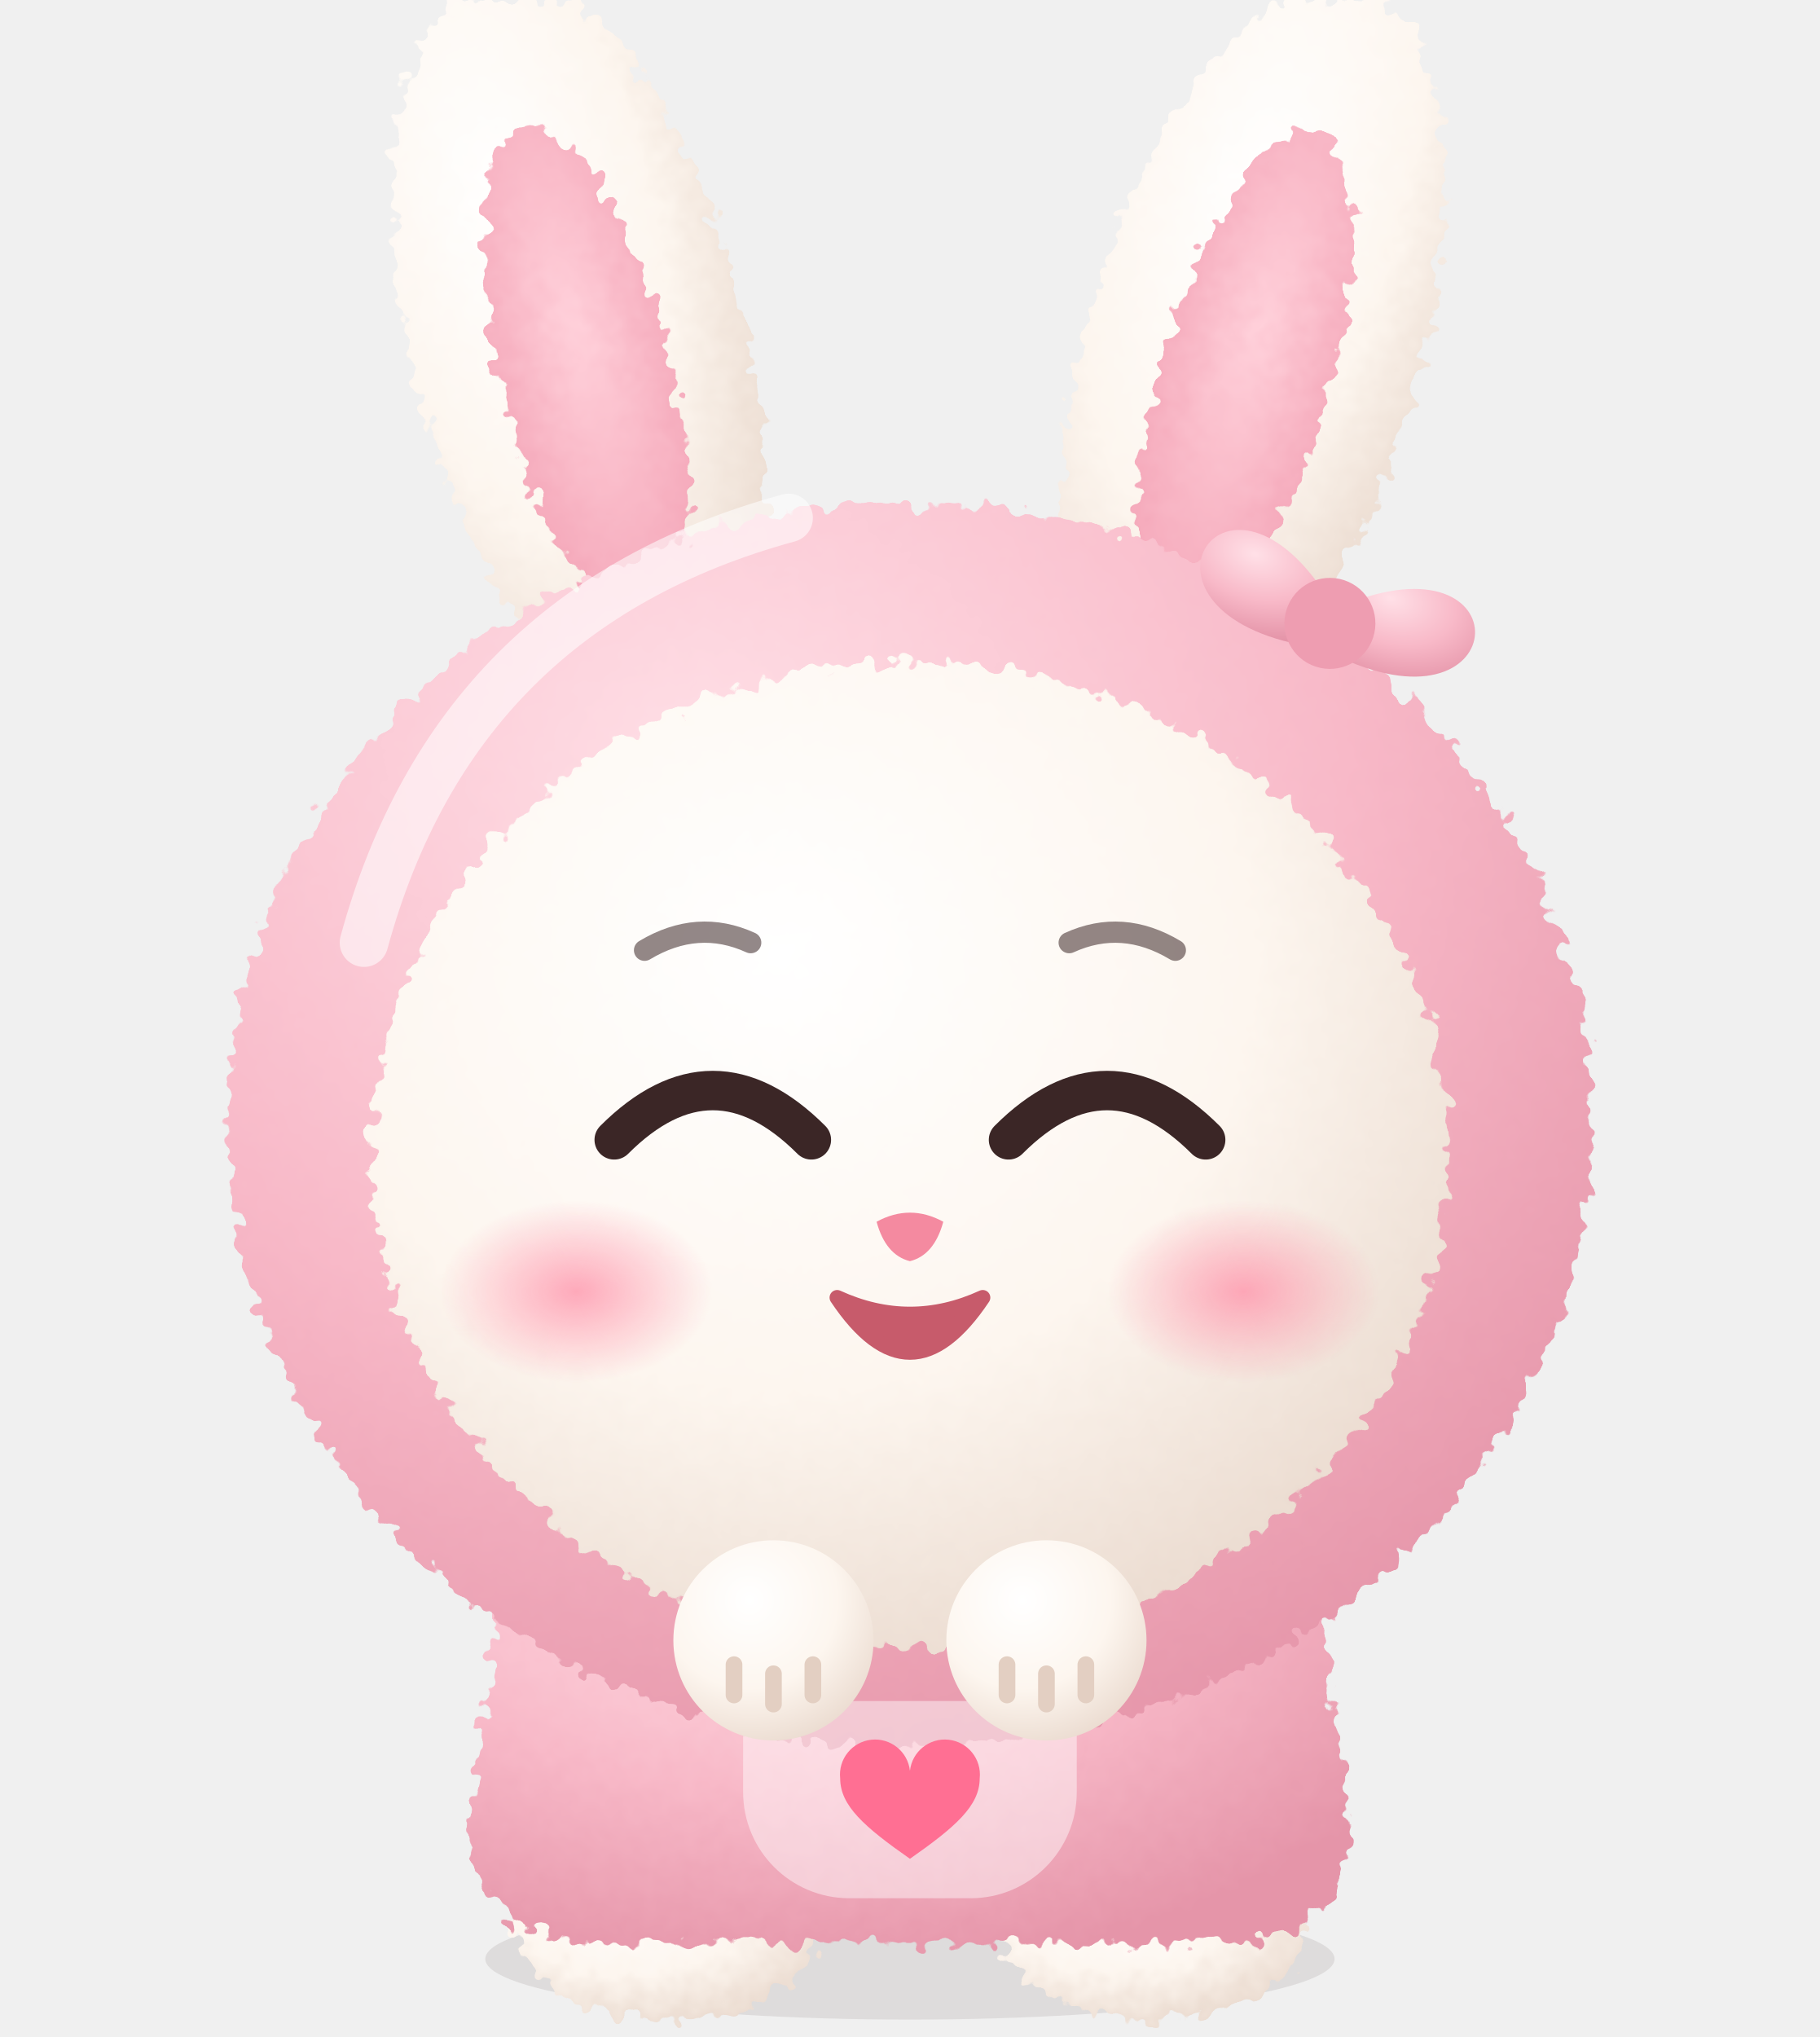
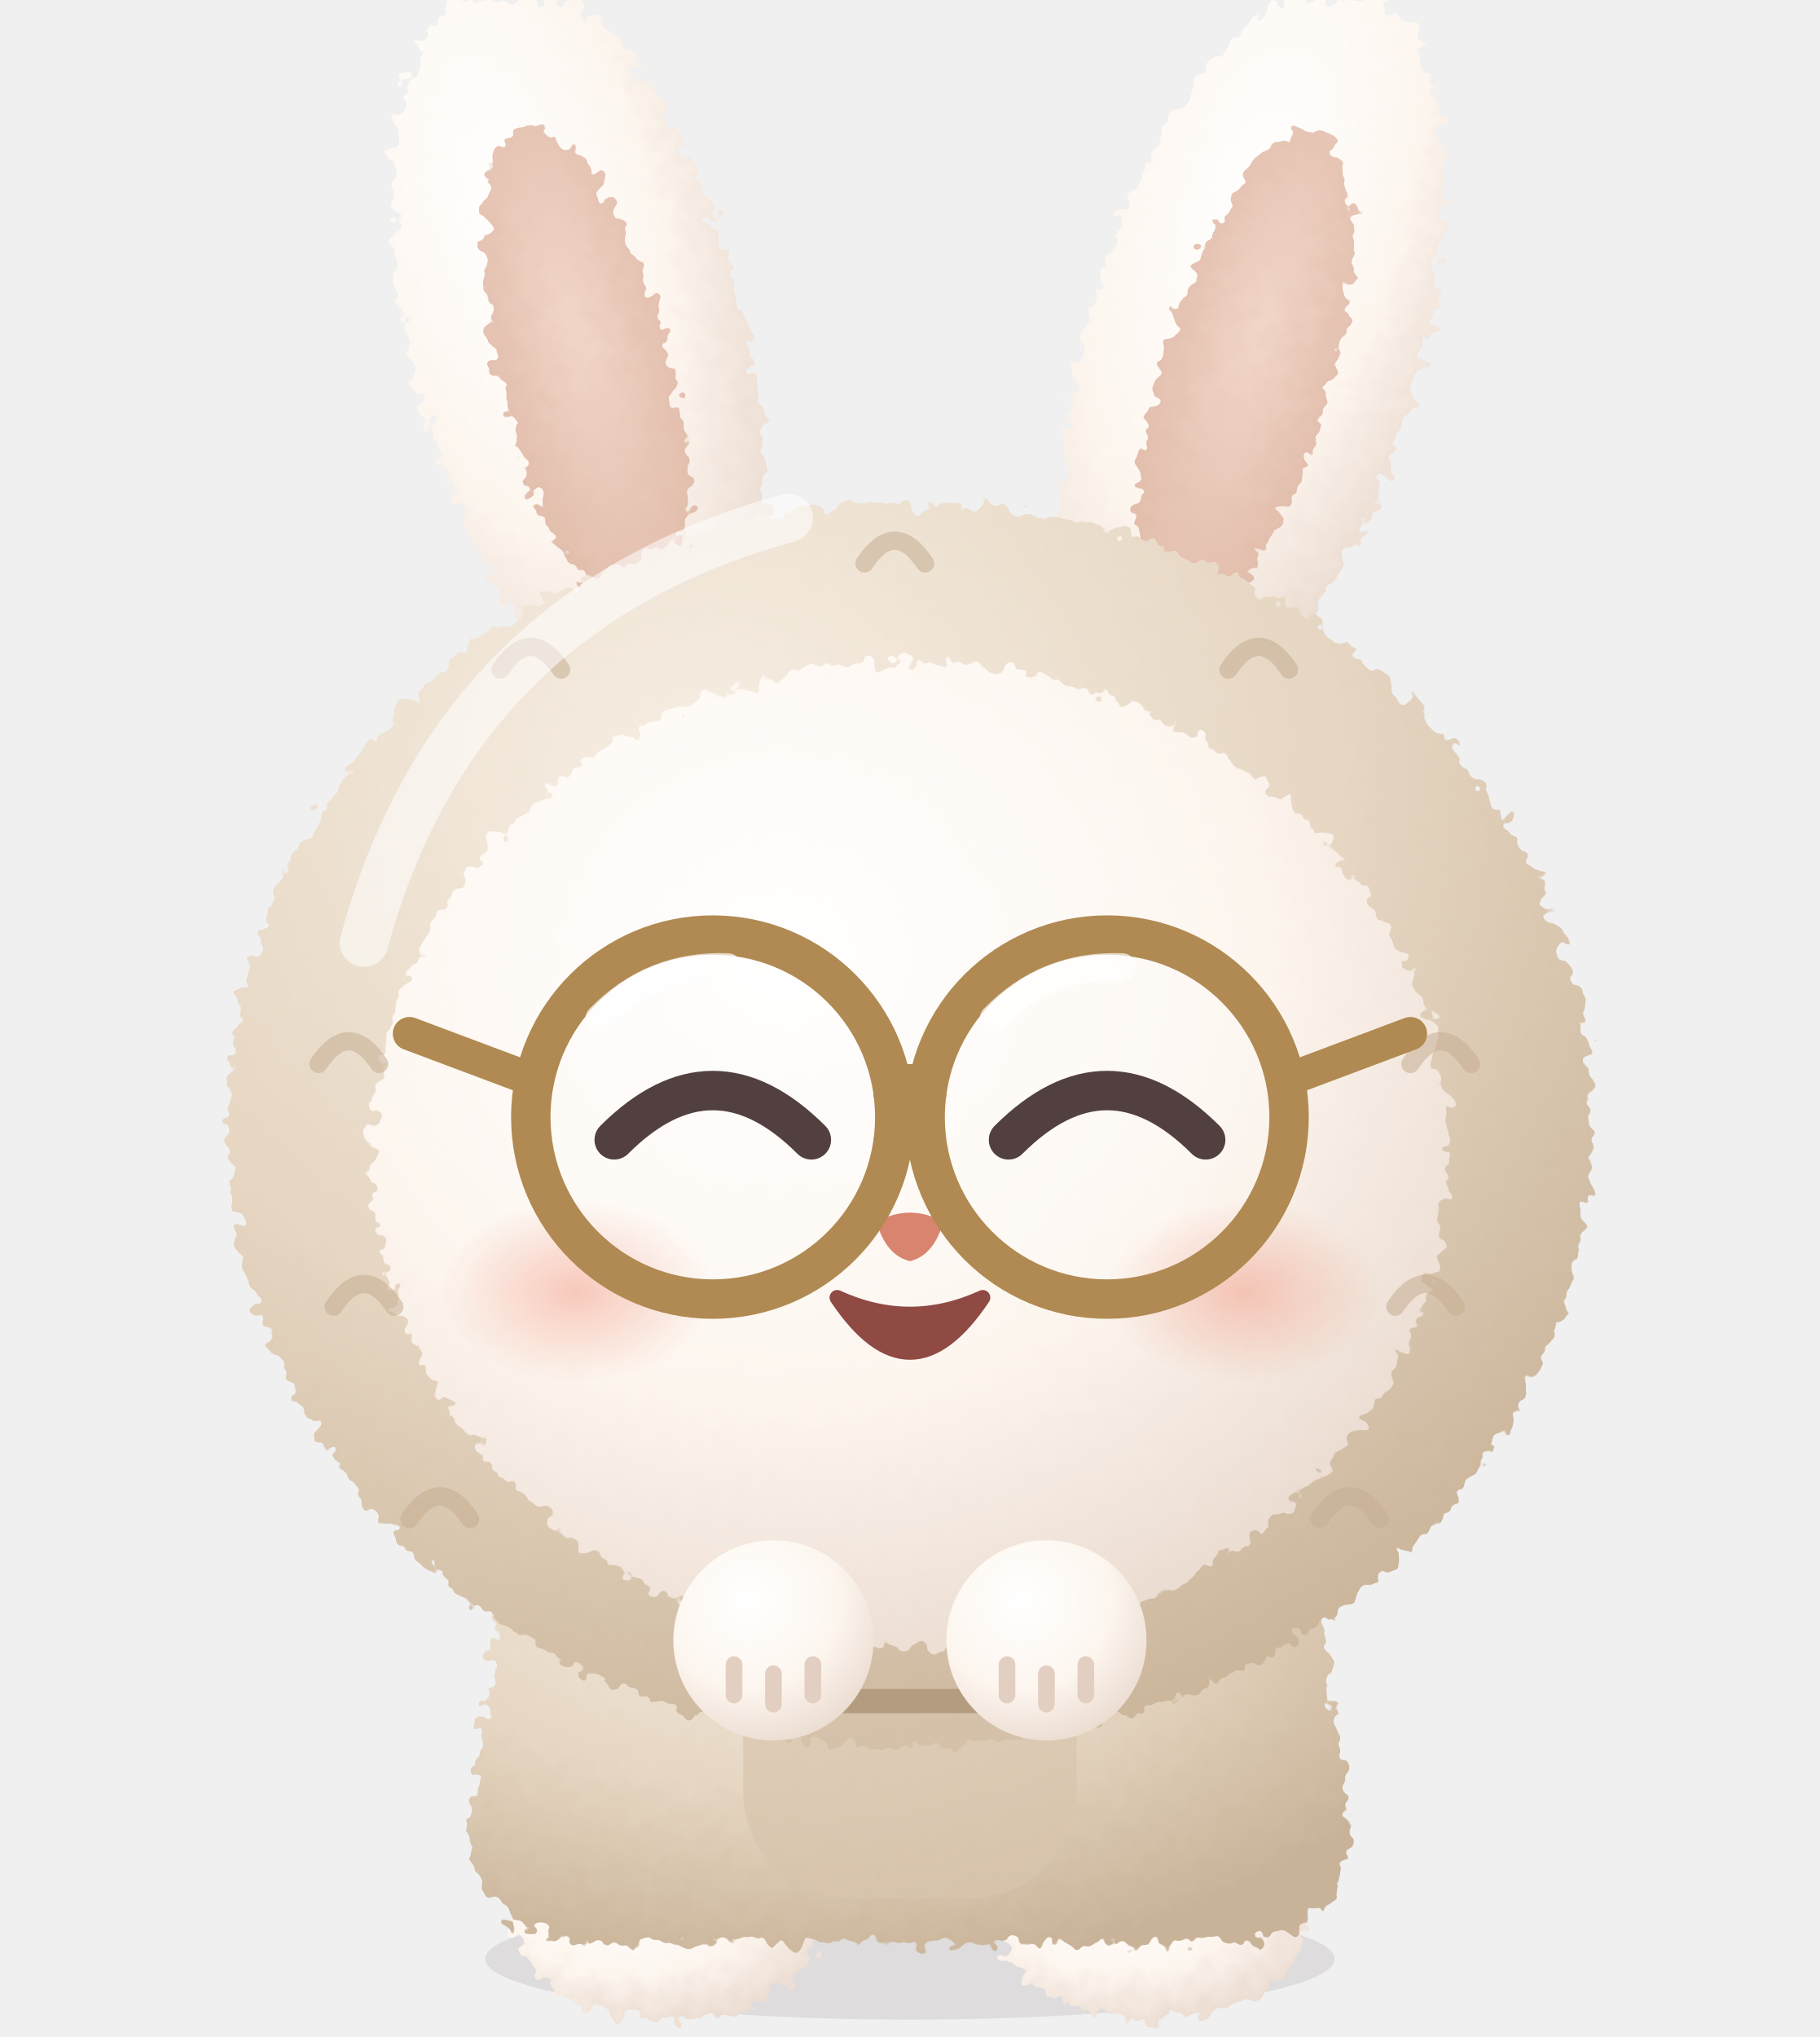
<svg xmlns="http://www.w3.org/2000/svg" class="pip pip-happy still" width="512" height="573" viewBox="0 0 120 134" role="img" aria-label="Pip">
  <defs>
    <radialGradient id="pip1c" cx=".38" cy=".3" r=".8">
      <stop offset="0" stop-color="#ffffff" />
      <stop offset=".55" stop-color="#fdf6ef" />
      <stop offset="1" stop-color="#e8d7cb" />
    </radialGradient>
    <radialGradient id="pip1h" cx=".35" cy=".22" r=".85">
-       <stop offset="0" stop-color="#ffe0e7" />
-       <stop offset=".55" stop-color="#f8b9c8" />
-       <stop offset="1" stop-color="#e595a9" />
+       <stop offset="0" stop-color="#f7efe4" />
+       <stop offset=".55" stop-color="#e6d6c2" />
+       <stop offset="1" stop-color="#c9b398" />
    </radialGradient>
    <radialGradient id="pip1i" cx=".5" cy=".4" r=".7">
-       <stop offset="0" stop-color="#ffd0da" />
-       <stop offset="1" stop-color="#f3a2b5" />
+       <stop offset="0" stop-color="#f1d6c8" />
+       <stop offset="1" stop-color="#dfb8a6" />
    </radialGradient>
    <radialGradient id="pip1e" cx=".42" cy=".38" r=".7">
      <stop offset="0" stop-color="#7a5348" />
      <stop offset=".55" stop-color="#3e2723" />
      <stop offset="1" stop-color="#1e1212" />
    </radialGradient>
    <radialGradient id="pip1b" cx=".5" cy=".5" r=".5">
-       <stop offset="0" stop-color="#ff8fa8" stop-opacity=".75" />
-       <stop offset="1" stop-color="#ff8fa8" stop-opacity="0" />
+       <stop offset="0" stop-color="#f29a86" stop-opacity=".5" />
+       <stop offset="1" stop-color="#f29a86" stop-opacity="0" />
    </radialGradient>
    <filter id="pip1f" x="-10%" y="-10%" width="120%" height="120%">
      <feTurbulence type="fractalNoise" baseFrequency=".85" numOctaves="2" seed="7" result="t" />
      <feDisplacementMap in="SourceGraphic" in2="t" scale="2.2" xChannelSelector="R" yChannelSelector="G" />
    </filter>
  </defs>
  <ellipse cx="60" cy="129" rx="28" ry="4" fill="#3b2626" opacity=".1" class="pip-shadow" />
  <g class="pip-body">
    <g class="pip-ears" filter="url(#pip1f)">
      <g transform="rotate(-14 44 46)">
        <ellipse cx="44" cy="22" rx="11" ry="25" fill="url(#pip1c)" />
        <ellipse cx="44" cy="24" rx="5.6" ry="17" fill="url(#pip1i)" />
      </g>
      <g transform="rotate(16 76 46)">
        <ellipse cx="76" cy="22" rx="11" ry="25" fill="url(#pip1c)" />
        <ellipse cx="76" cy="24" rx="5.6" ry="17" fill="url(#pip1i)" />
      </g>
    </g>
    <g filter="url(#pip1f)">
      <ellipse cx="44" cy="127" rx="10" ry="6" fill="url(#pip1c)" />
      <ellipse cx="76" cy="127" rx="10" ry="6" fill="url(#pip1c)" />
      <path d="M33 104 Q33 96 42 95 L78 95 Q87 96 87 104 L89 120 Q89 128 80 128 L40 128 Q31 128 31 120 Z" fill="url(#pip1h)" />
      <ellipse cx="60" cy="74" rx="45" ry="41" fill="url(#pip1h)" />
      <ellipse cx="60" cy="76" rx="35.5" ry="32.5" fill="url(#pip1c)" />
    </g>
+     <g stroke="#c4ad91" stroke-width="1.2" fill="none" opacity=".55" stroke-linecap="round">
+       <path d="M21 70 q2 -3 4 0" />
+       <path d="M22 86 q2 -3 4 0" />
+       <path d="M27 100 q2 -3 4 0" />
+       <path d="M93 70 q2 -3 4 0" />
+       <path d="M92 86 q2 -3 4 0" />
+       <path d="M87 100 q2 -3 4 0" />
+       <path d="M33 44 q2 -3 4 0" />
+       <path d="M81 44 q2 -3 4 0" />
+       <path d="M57 37 q2 -3 4 0" />
+     </g>
    <path d="M24 62 Q30 40 52 34" stroke="#fff" stroke-width="3.2" stroke-linecap="round" fill="none" opacity=".55" />
-     <g class="pip-bow" transform="translate(88 40) rotate(18)">
-       <path d="M0 0 C-10 -9 -14 4 -2 3 Z" fill="url(#pip1h)" />
-       <path d="M0 0 C10 -9 14 4 2 3 Z" fill="url(#pip1h)" />
-       <circle cx="0" cy="1" r="3" fill="#ee9db1" />
-     </g>
    <g class="pip-pocket">
-       <path d="M49 112 h22 v6 a7 7 0 0 1 -7 7 h-8 a7 7 0 0 1 -7 -7z" fill="#fff" opacity=".45" />
-       <path d="M60 122.4 c-3 -2.1 -4.6 -3.5 -4.6 -5.3 a2.3 2.3 0 0 1 4.6 -0.5 a2.3 2.3 0 0 1 4.6 0.5 c0 1.8 -1.6 3.2 -4.6 5.3z" fill="#ff6f93" />
+       <path d="M49 112 h22 v6 a7 7 0 0 1 -7 7 h-8 a7 7 0 0 1 -7 -7z" fill="#d8c5ae" opacity=".7" />
+       <path d="M49 112 h22" stroke="#b39c80" stroke-width="1.6" stroke-linecap="round" />
    </g>
    <ellipse cx="38" cy="85" rx="9" ry="6" fill="url(#pip1b)" />
    <ellipse cx="82" cy="85" rx="9" ry="6" fill="url(#pip1b)" />
    <g stroke="#3b2626" stroke-width="2.6" stroke-linecap="round" stroke-linejoin="round" fill="none">
      <path d="M40.5 75 Q47 68.5 53.5 75" />
      <path d="M66.5 75 Q73 68.5 79.5 75" />
      <path d="M42.5 62.5 Q46 60.4 49.5 62" stroke-width="1.4" opacity=".55" />
      <path d="M70.5 62 Q74 60.4 77.5 62.5" stroke-width="1.4" opacity=".55" />
-       <path d="M55.2 85.4 Q60 92.6 64.8 85.4 Q60 87.6 55.2 85.4Z" fill="#c75b6b" stroke="#c75b6b" stroke-width="1" />
+       <path d="M55.2 85.4 Q60 92.6 64.8 85.4 Q60 87.6 55.2 85.4Z" fill="#8e4a43" stroke="#8e4a43" stroke-width="1" />
    </g>
-     <path d="M57.8 80.4 Q60 79.2 62.2 80.4 Q61.6 82.6 60 83 Q58.4 82.6 57.8 80.4Z" fill="#f48aa0" />
+     <path d="M57.8 80.4 Q60 79.2 62.2 80.4 Q61.6 82.6 60 83 Q58.4 82.6 57.8 80.4Z" fill="#d9846f" />
+     <g class="pip-glasses" fill="none" stroke-linecap="round">
+       <circle cx="47" cy="73.5" r="12" fill="#ffffff" fill-opacity=".12" stroke="#b08a52" stroke-width="2.6" />
+       <circle cx="73" cy="73.5" r="12" fill="#ffffff" fill-opacity=".12" stroke="#b08a52" stroke-width="2.6" />
+       <path d="M58.8 72 Q60 70.4 61.2 72" stroke="#b08a52" stroke-width="2.4" />
+       <path d="M35 71 L27 68" stroke="#b08a52" stroke-width="2.2" />
+       <path d="M85 71 L93 68" stroke="#b08a52" stroke-width="2.2" />
+       <path d="M39.5 67 Q43 63.4 48 63.6" stroke="#fff" stroke-width="1.8" opacity=".7" />
+       <path d="M65.5 67 Q69 63.4 74 63.6" stroke="#fff" stroke-width="1.8" opacity=".7" />
+     </g>
    <circle cx="51" cy="108" r="6.6" fill="url(#pip1c)" />
    <path d="M48.4 109.6 v2 M51 110.2 v2 M53.6 109.6 v2" stroke="#e3cfc2" stroke-width="1.1" stroke-linecap="round" />
    <circle cx="69" cy="108" r="6.6" fill="url(#pip1c)" />
    <path d="M66.4 109.6 v2 M69 110.2 v2 M71.6 109.6 v2" stroke="#e3cfc2" stroke-width="1.1" stroke-linecap="round" />
  </g>
</svg>
